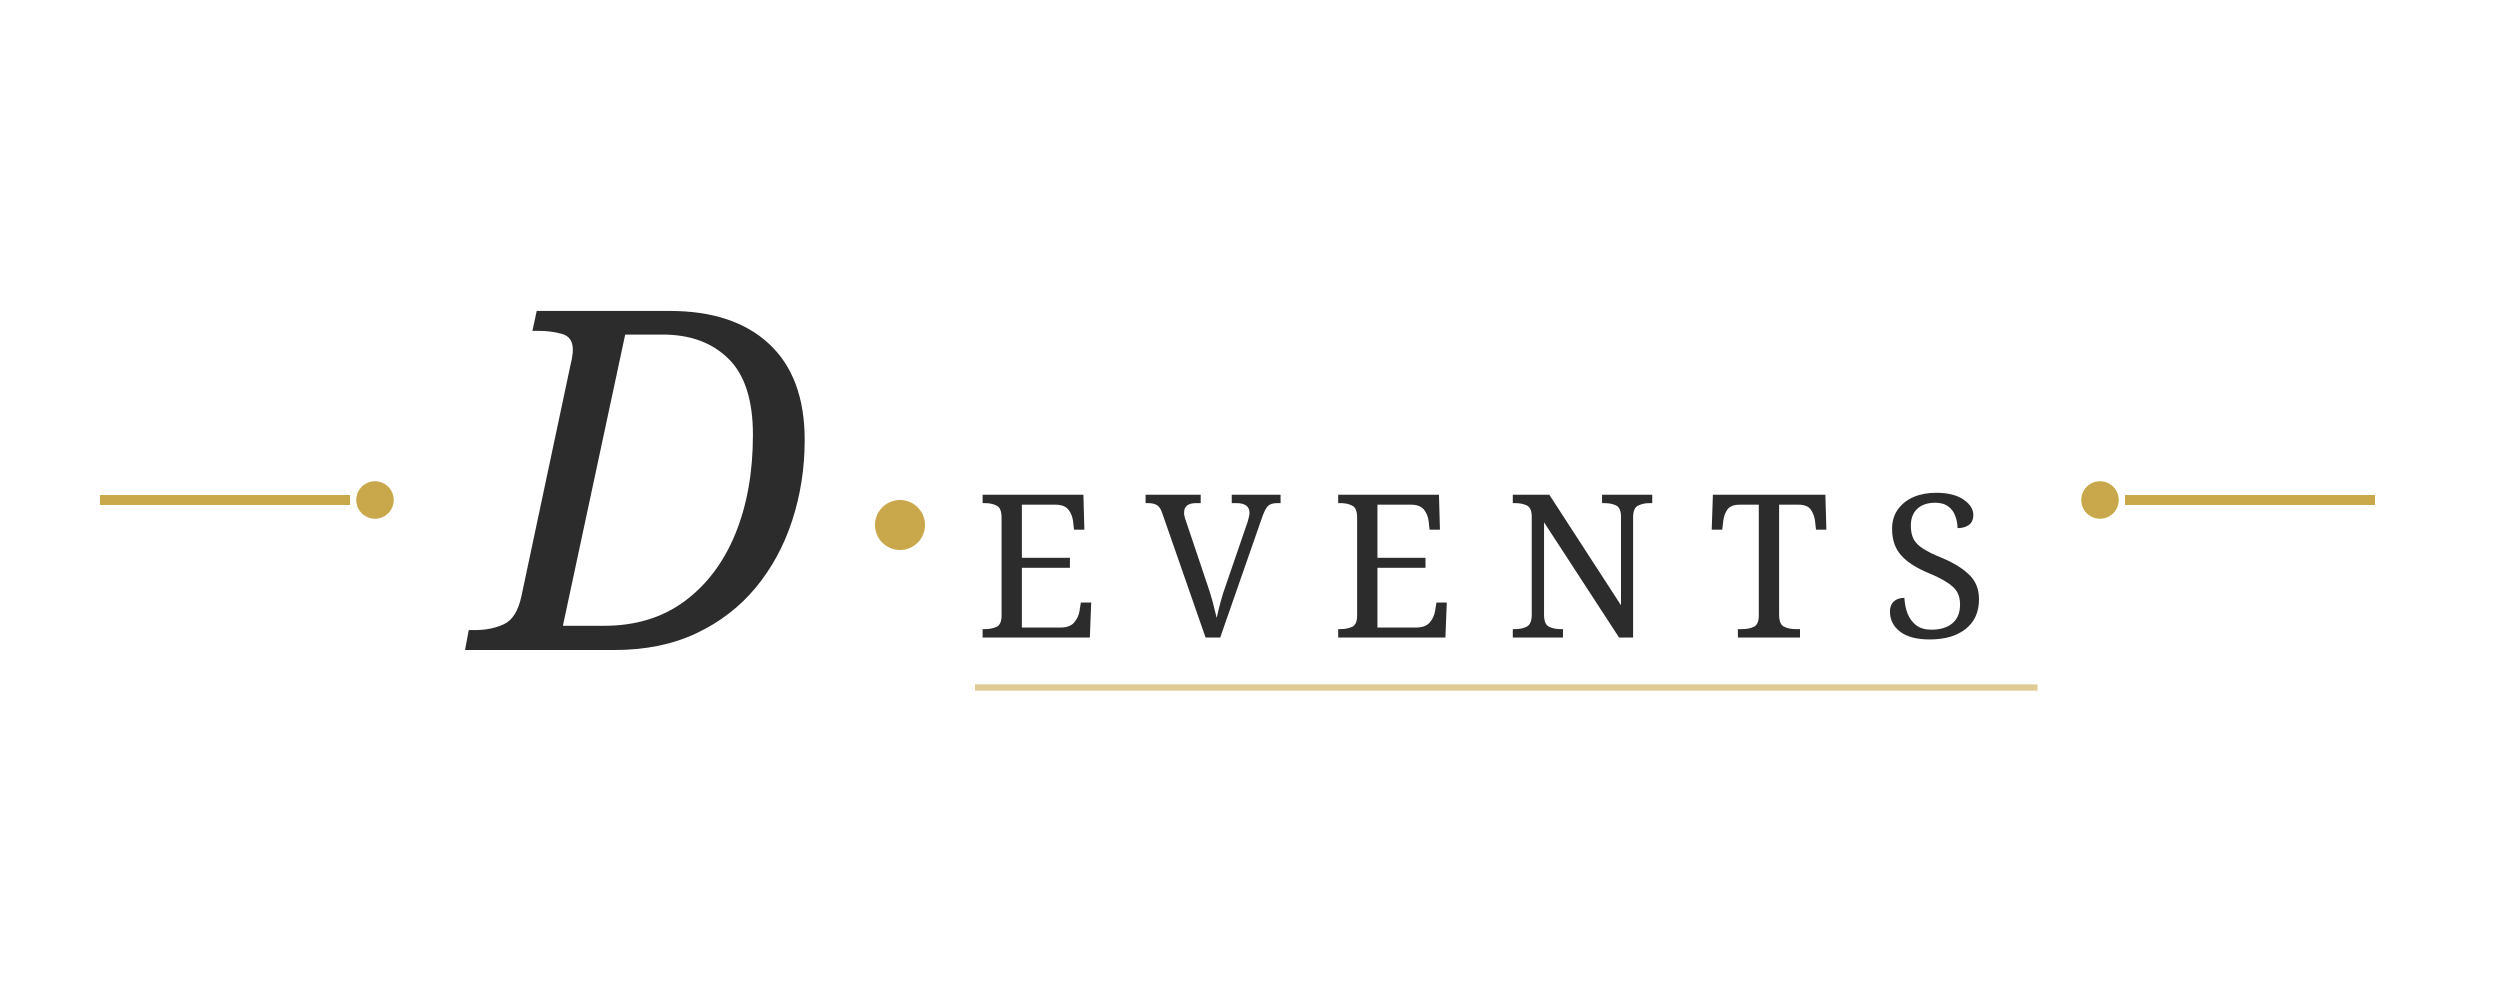
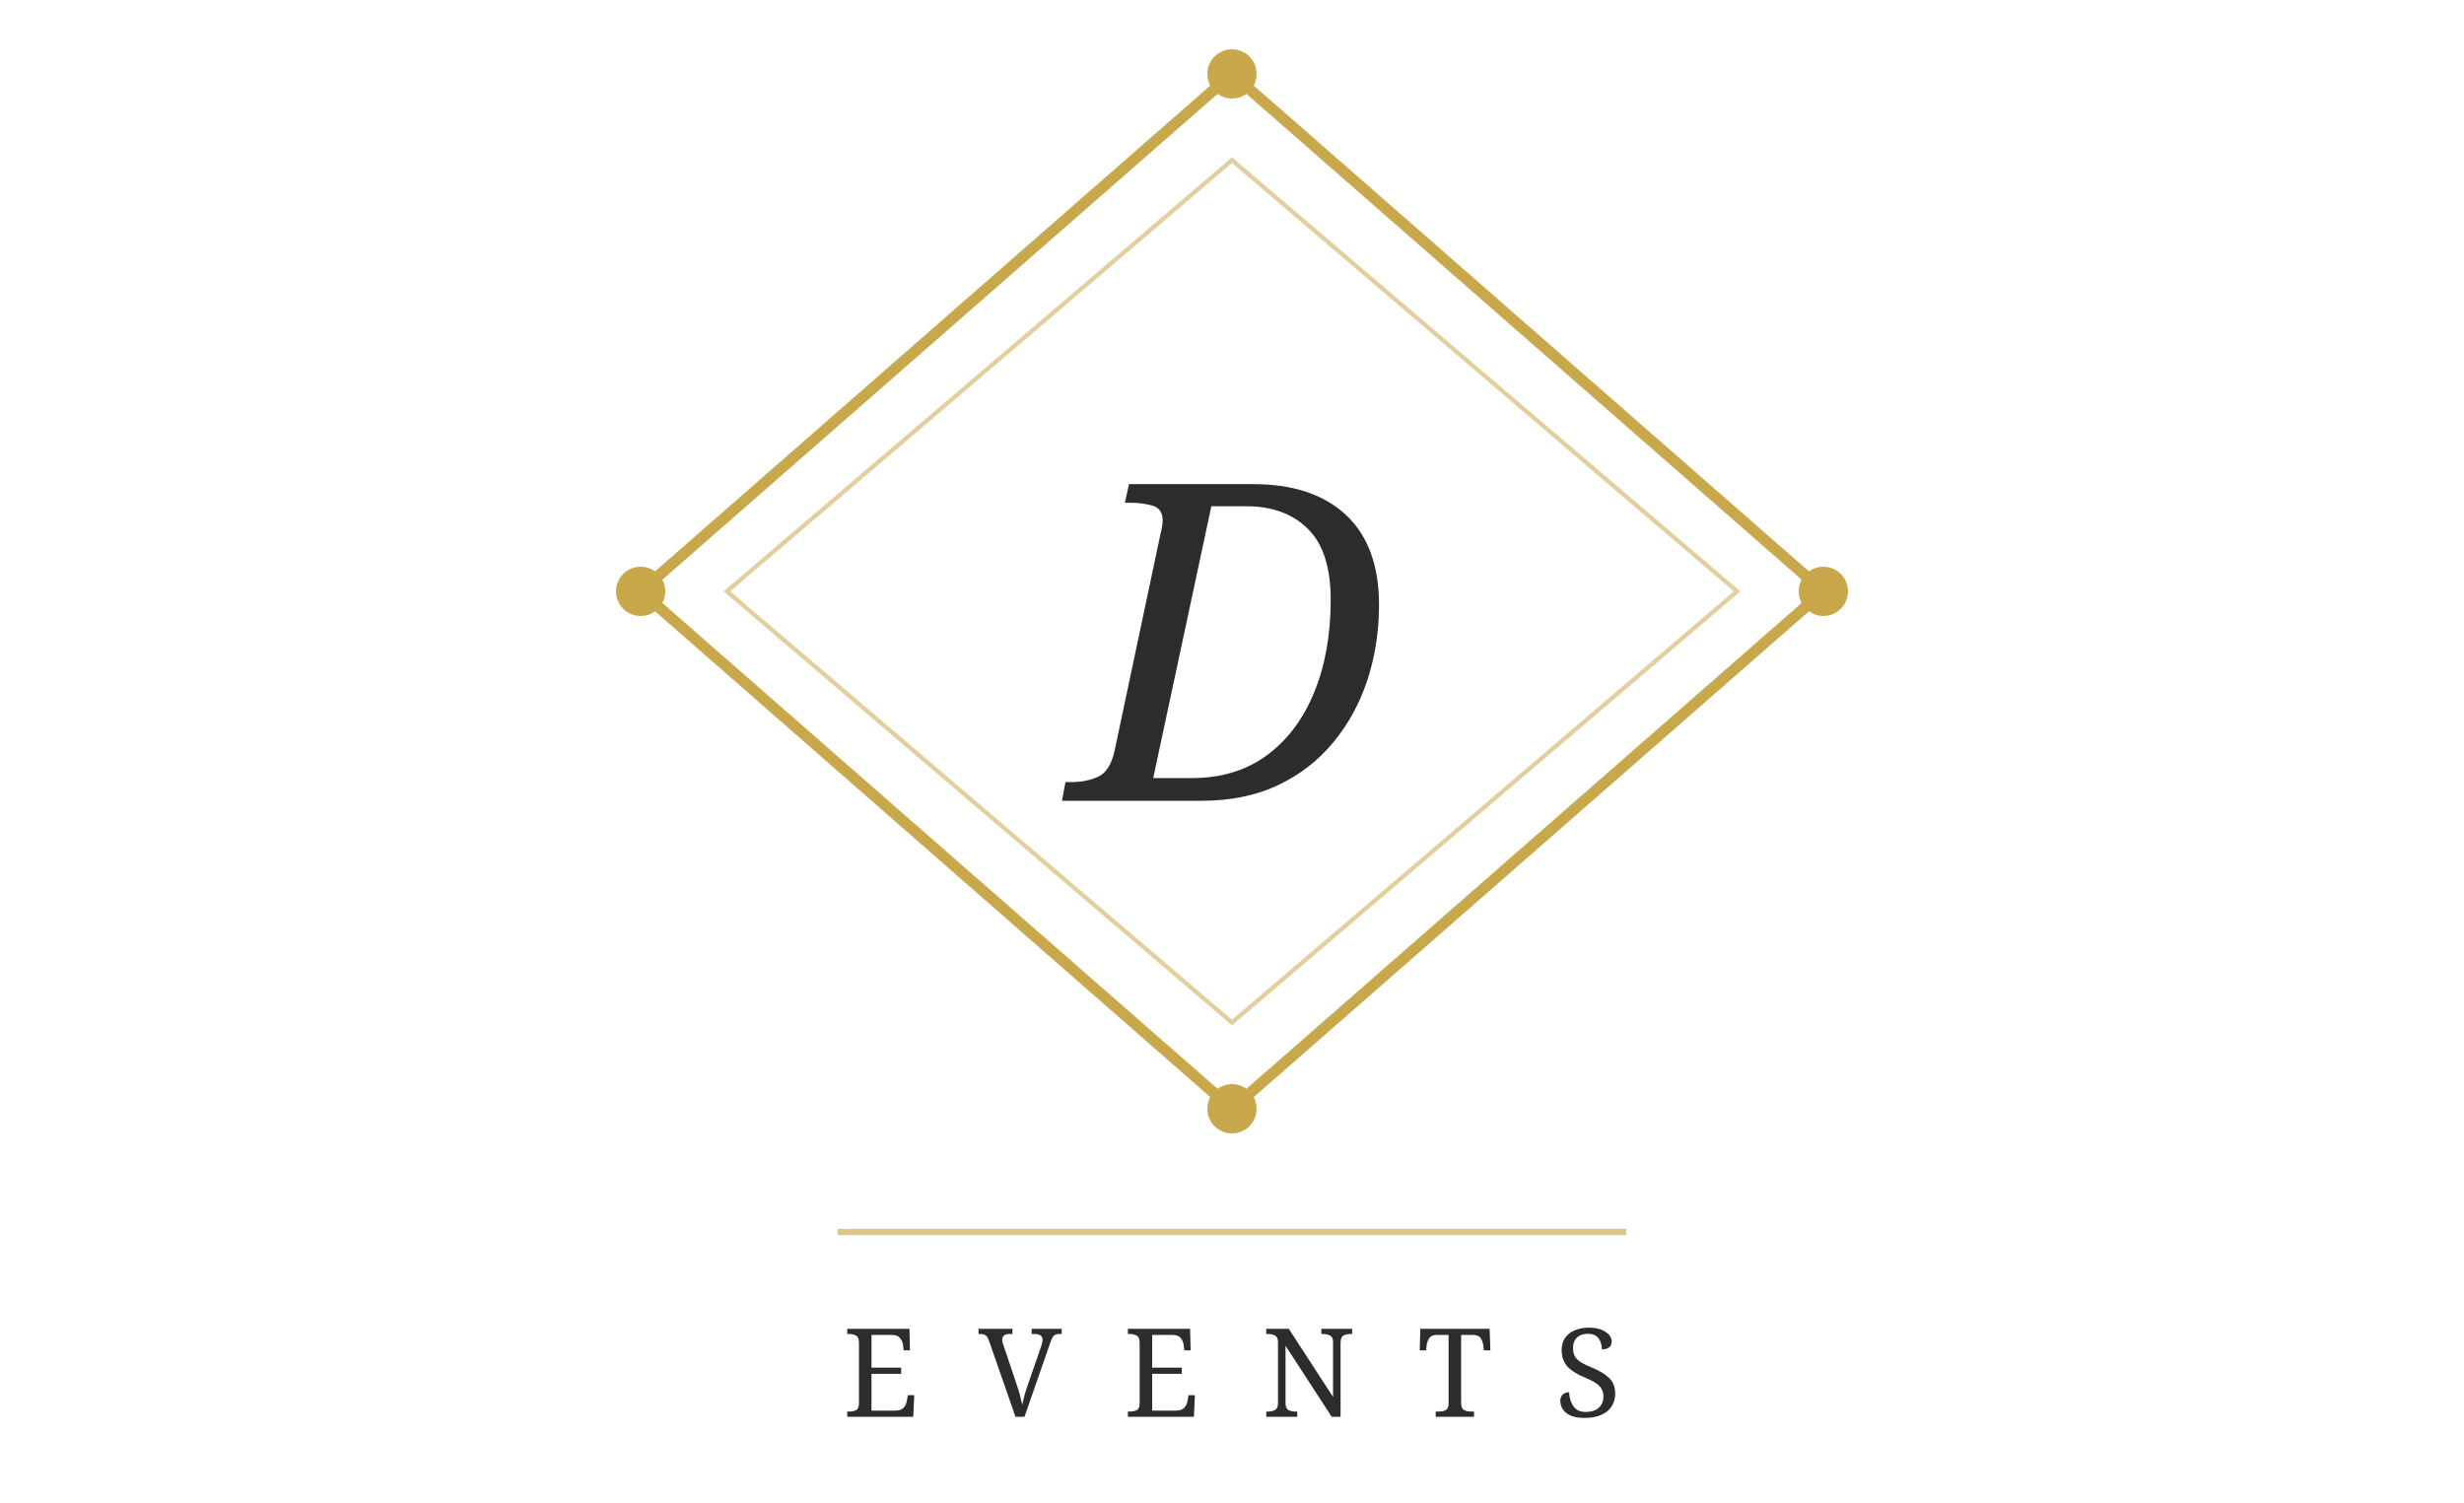
- <svg xmlns="http://www.w3.org/2000/svg" viewBox="0 0 200 80" fill="none">
-   <line x1="8" y1="40" x2="28" y2="40" stroke="#C9A84C" stroke-width="0.8" />
-   <circle cx="30" cy="40" r="1.5" fill="#C9A84C" />
-   <text x="38" y="52" font-family="Georgia, serif" font-size="38" font-style="italic" font-weight="300" fill="#2C2C2C" letter-spacing="-1">D</text>
-   <circle cx="72" cy="42" r="2" fill="#C9A84C" />
-   <text x="78" y="51" font-family="Georgia, serif" font-size="16" font-weight="400" fill="#2C2C2C" letter-spacing="4">EVENTS</text>
-   <circle cx="168" cy="40" r="1.5" fill="#C9A84C" />
-   <line x1="170" y1="40" x2="190" y2="40" stroke="#C9A84C" stroke-width="0.8" />
-   <line x1="78" y1="55" x2="163" y2="55" stroke="#C9A84C" stroke-width="0.5" opacity="0.6" />
+ <svg xmlns="http://www.w3.org/2000/svg" viewBox="0 0 200 122" fill="none">
+   <polygon points="100,6 148,48 100,90 52,48" stroke="#C9A84C" stroke-width="0.9" fill="none" />
+   <polygon points="100,13 141,48 100,83 59,48" stroke="#C9A84C" stroke-width="0.35" fill="none" opacity="0.55" />
+   <circle cx="100" cy="6" r="2" fill="#C9A84C" />
+   <circle cx="148" cy="48" r="2" fill="#C9A84C" />
+   <circle cx="100" cy="90" r="2" fill="#C9A84C" />
+   <circle cx="52" cy="48" r="2" fill="#C9A84C" />
+   <text x="100" y="65" text-anchor="middle" font-family="Georgia, serif" font-size="36" font-style="italic" font-weight="300" fill="#2C2C2C">D</text>
+   <line x1="68" y1="100" x2="132" y2="100" stroke="#C9A84C" stroke-width="0.5" opacity="0.65" />
+   <text x="100" y="115" text-anchor="middle" font-family="Georgia, serif" font-size="10" font-weight="400" fill="#2C2C2C" letter-spacing="5">EVENTS</text>
</svg>
